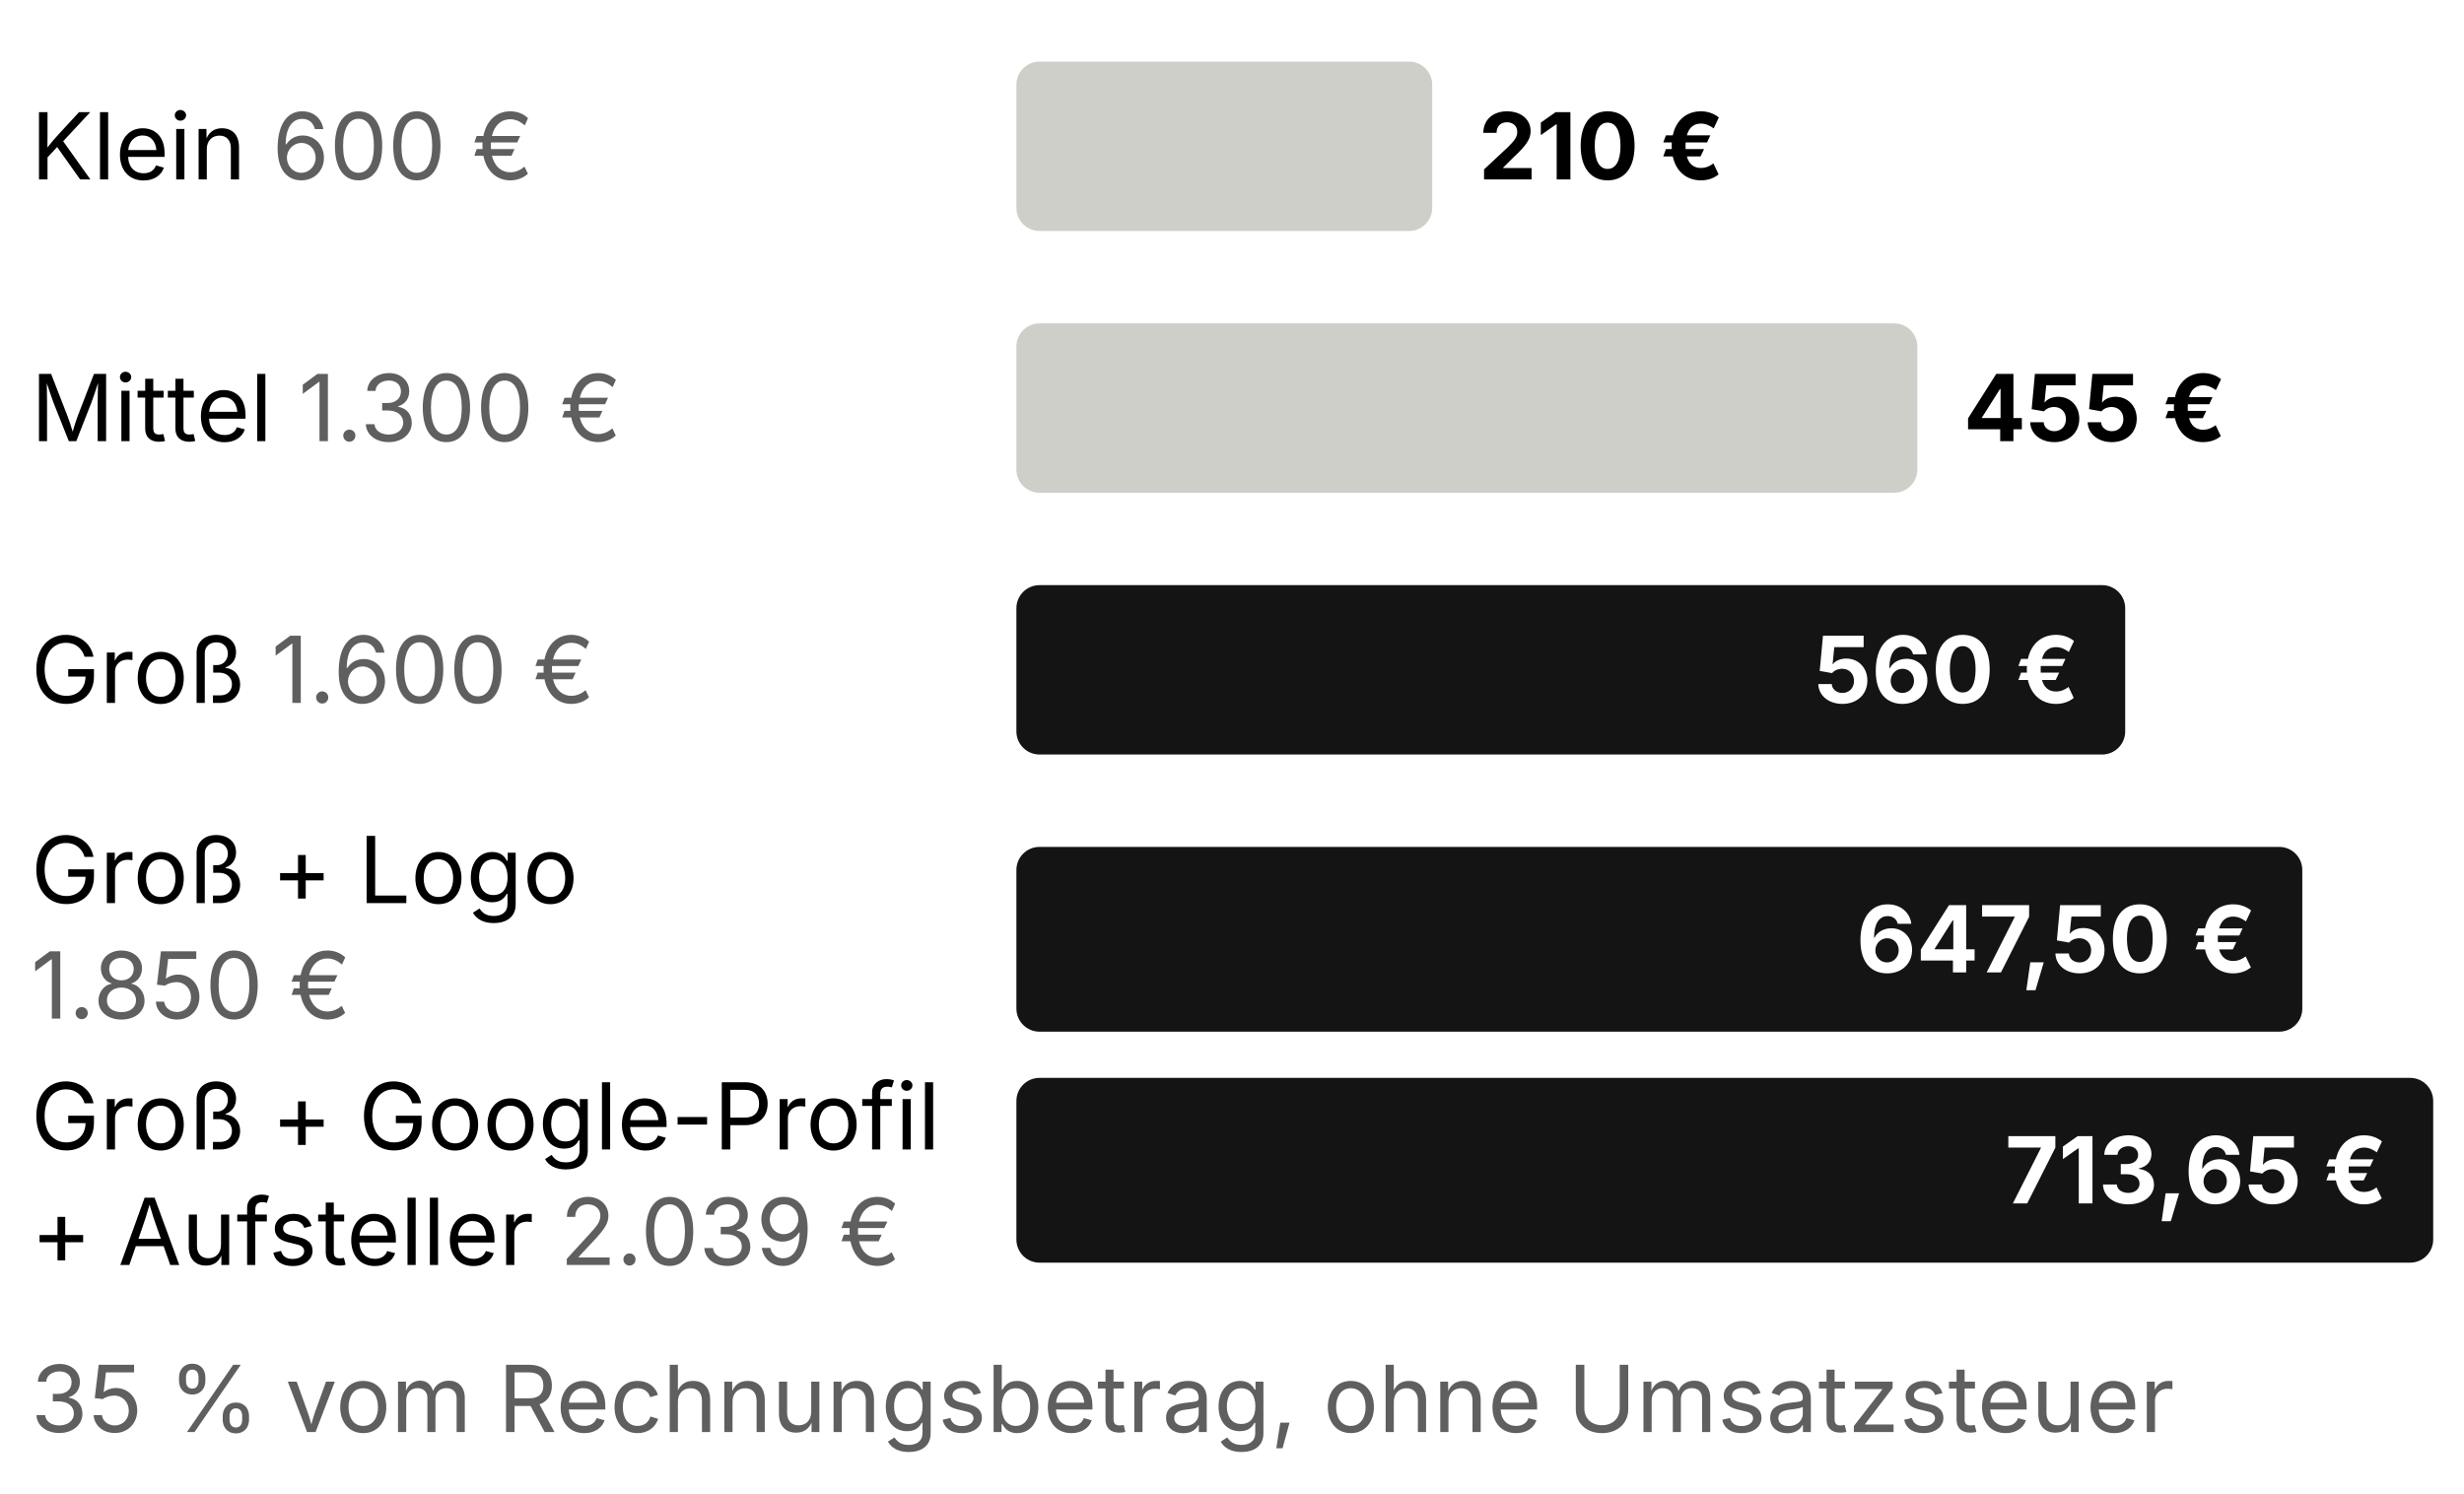
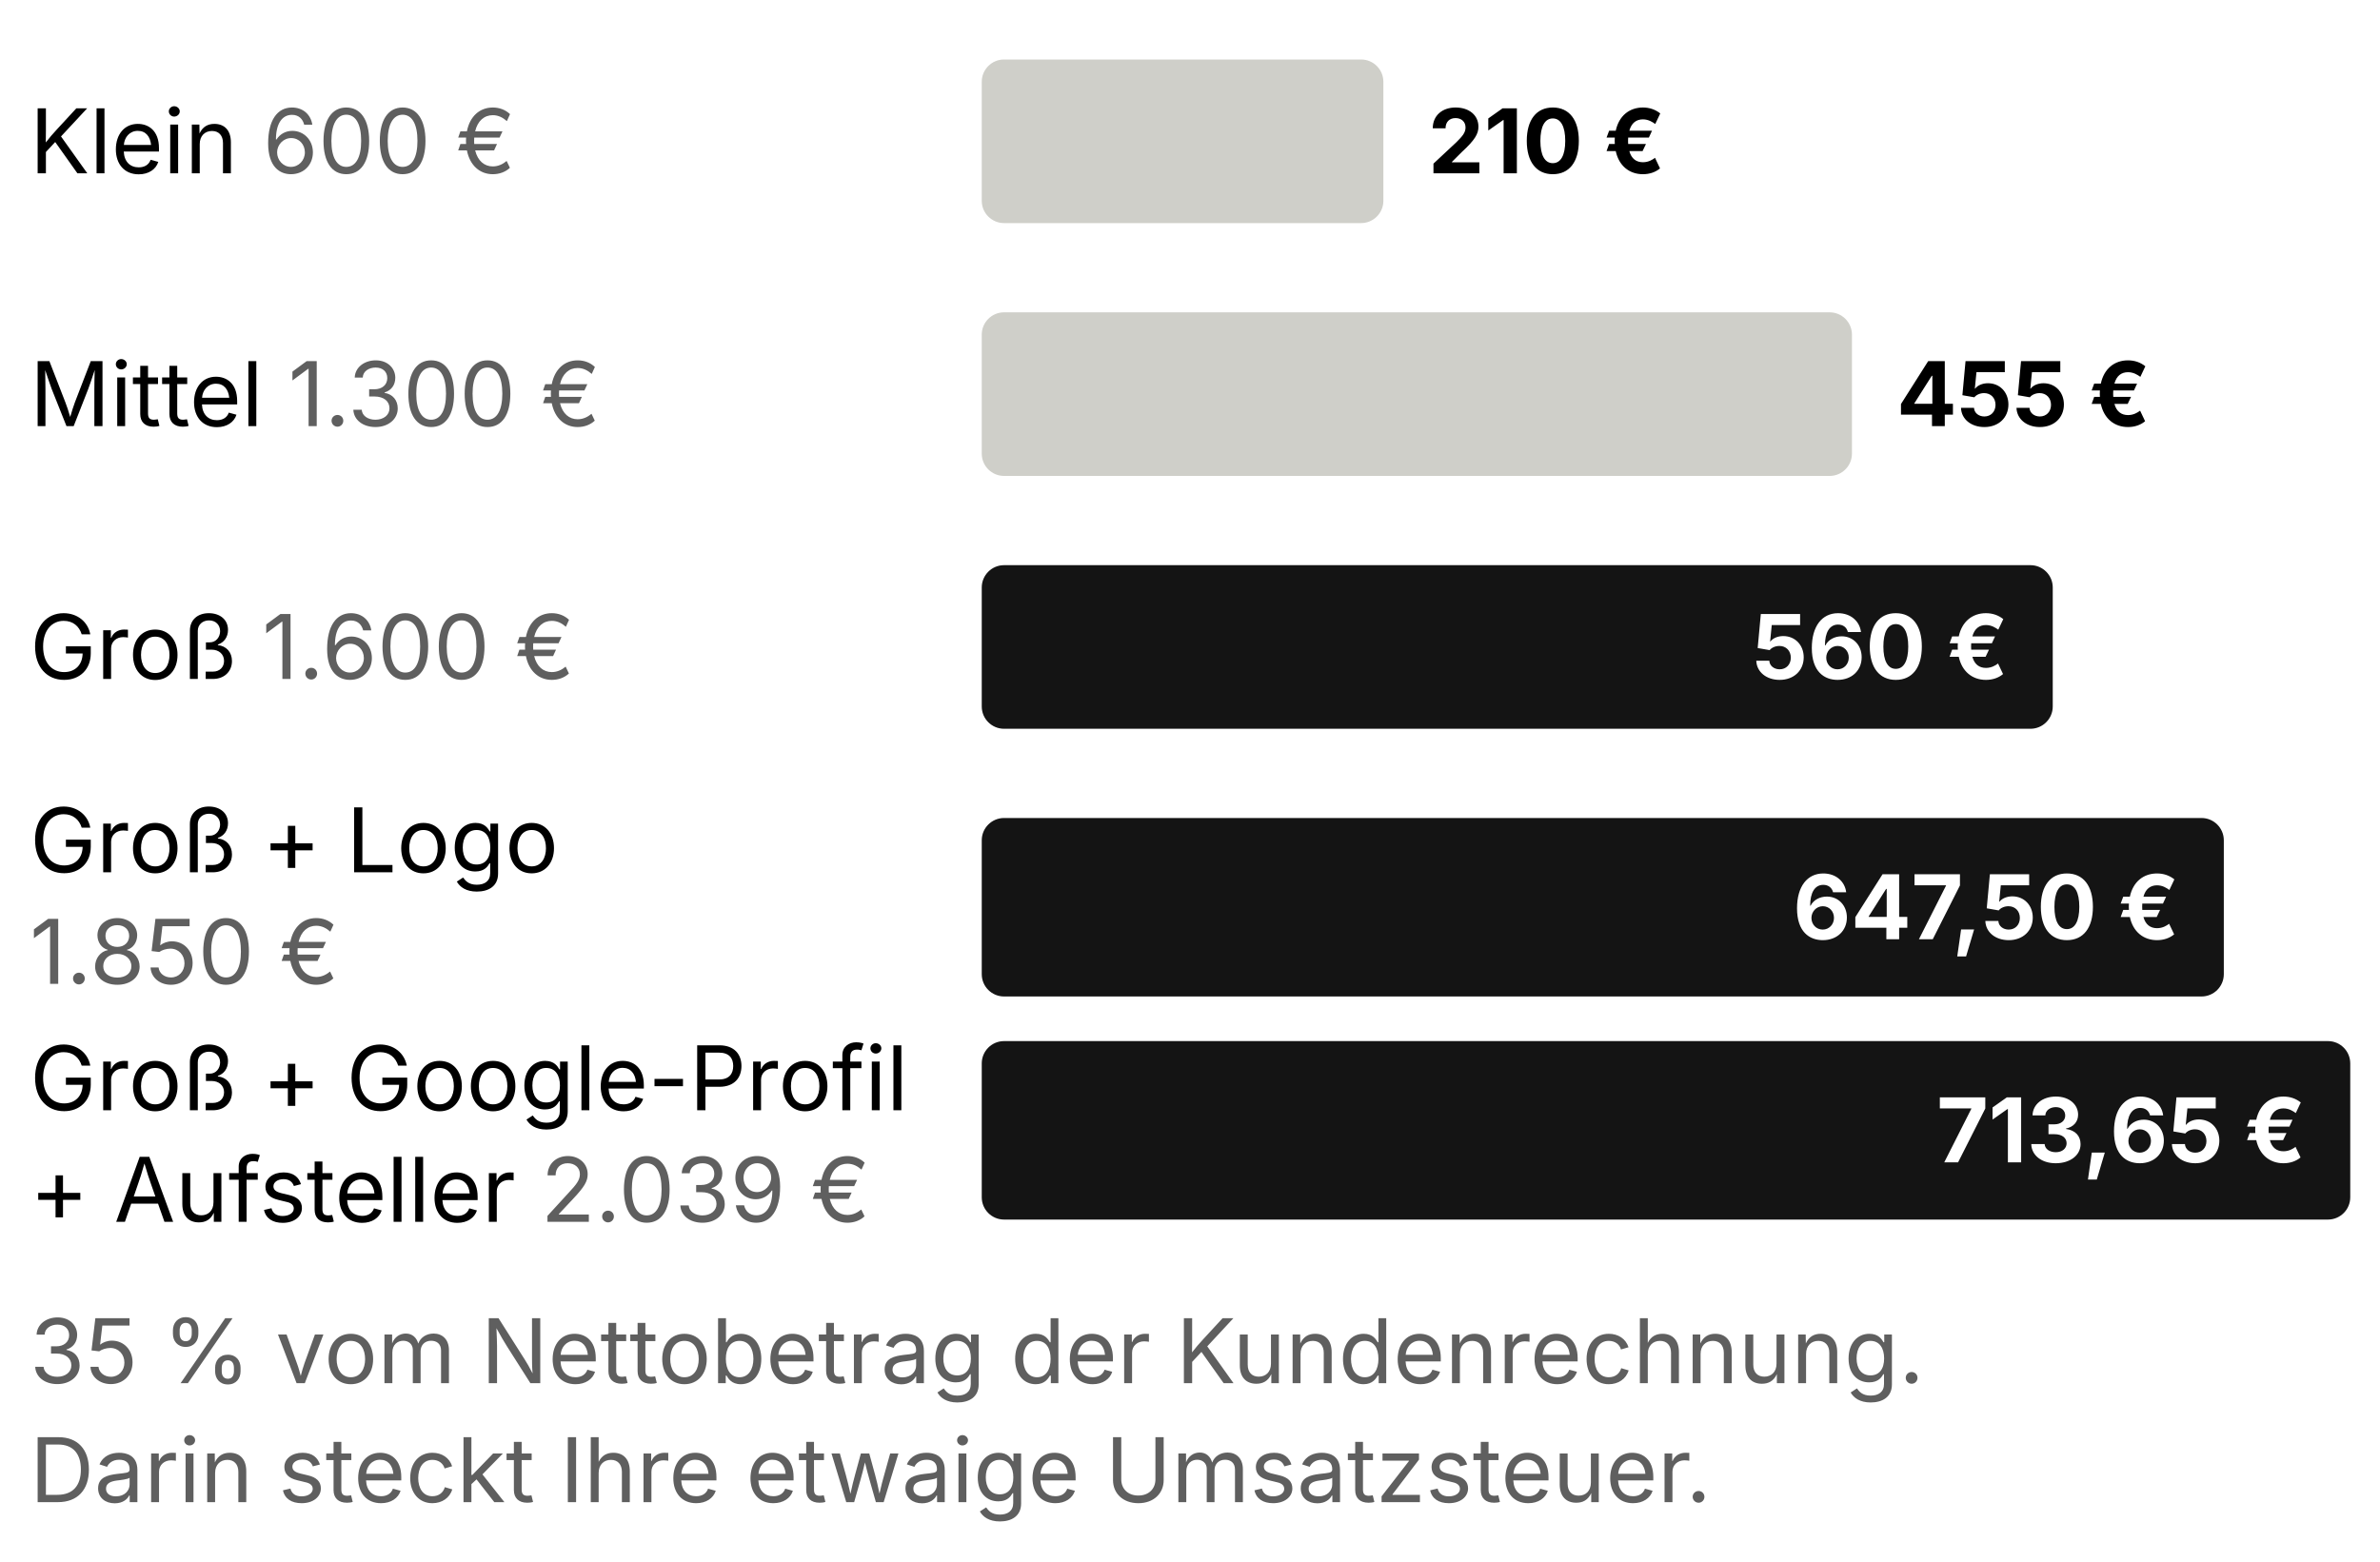
- <svg xmlns="http://www.w3.org/2000/svg" id="g-pb" viewBox="0 0 320 194" role="img" aria-labelledby="pb-t pb-d" fill="currentColor" font-family="Inter, system-ui, sans-serif" font-size="12">
+ <svg xmlns="http://www.w3.org/2000/svg" id="g-pb" viewBox="0 0 320 210" role="img" aria-labelledby="pb-t pb-d" fill="currentColor" font-family="Inter, system-ui, sans-serif" font-size="12">
  <style>
    #g-pb .f3{fill:var(--lk-f3,#cfcfc9)}#g-pb .ink{fill:var(--lk-ink,#141414)}#g-pb .on{fill:var(--lk-paper,#ffffff)}
    #g-pb .mu{fill:var(--lk-muted,#5f5f5f)}#g-pb .h{font-weight:700}
  </style>
  <text x="4" y="23.3">Klein <tspan class="mu">600 €</tspan>
  </text>
  <rect class="f3" x="132" y="8" width="54" height="22" rx="3" />
  <text class="h" x="192" y="23.3">210 €</text>
  <text x="4" y="57.3">Mittel <tspan class="mu">1.300 €</tspan>
  </text>
  <rect class="f3" x="132" y="42" width="117" height="22" rx="3" />
  <text class="h" x="255" y="57.3">455 €</text>
  <text x="4" y="91.3">Groß <tspan class="mu">1.600 €</tspan>
  </text>
  <rect class="ink" x="132" y="76" width="144" height="22" rx="3" />
  <text class="h on" x="270" y="91.3" text-anchor="end">560 €</text>
  <text x="4" y="117.3">Groß + Logo</text>
  <text class="mu" x="4" y="132.3">1.850 €</text>
  <rect class="ink" x="132" y="110" width="167" height="24" rx="3" />
  <text class="h on" x="293" y="126.3" text-anchor="end">647,50 €</text>
  <text x="4" y="149.3">Groß + Google-Profil</text>
  <text x="4" y="164.3">+ Aufsteller <tspan class="mu">2.039 €</tspan>
  </text>
  <rect class="ink" x="132" y="140" width="184" height="24" rx="3" />
  <text class="h on" x="310" y="156.3" text-anchor="end">713,65 €</text>
-   <text class="mu" x="4" y="186">35 % vom Rechnungsbetrag, ohne Umsatzsteuer</text>
+   <text class="mu" x="4" y="186">35 % vom Nettobetrag der Kundenrechnung.</text>
+   <text class="mu" x="4" y="202">Darin steckt Ihre etwaige Umsatzsteuer.</text>
</svg>
